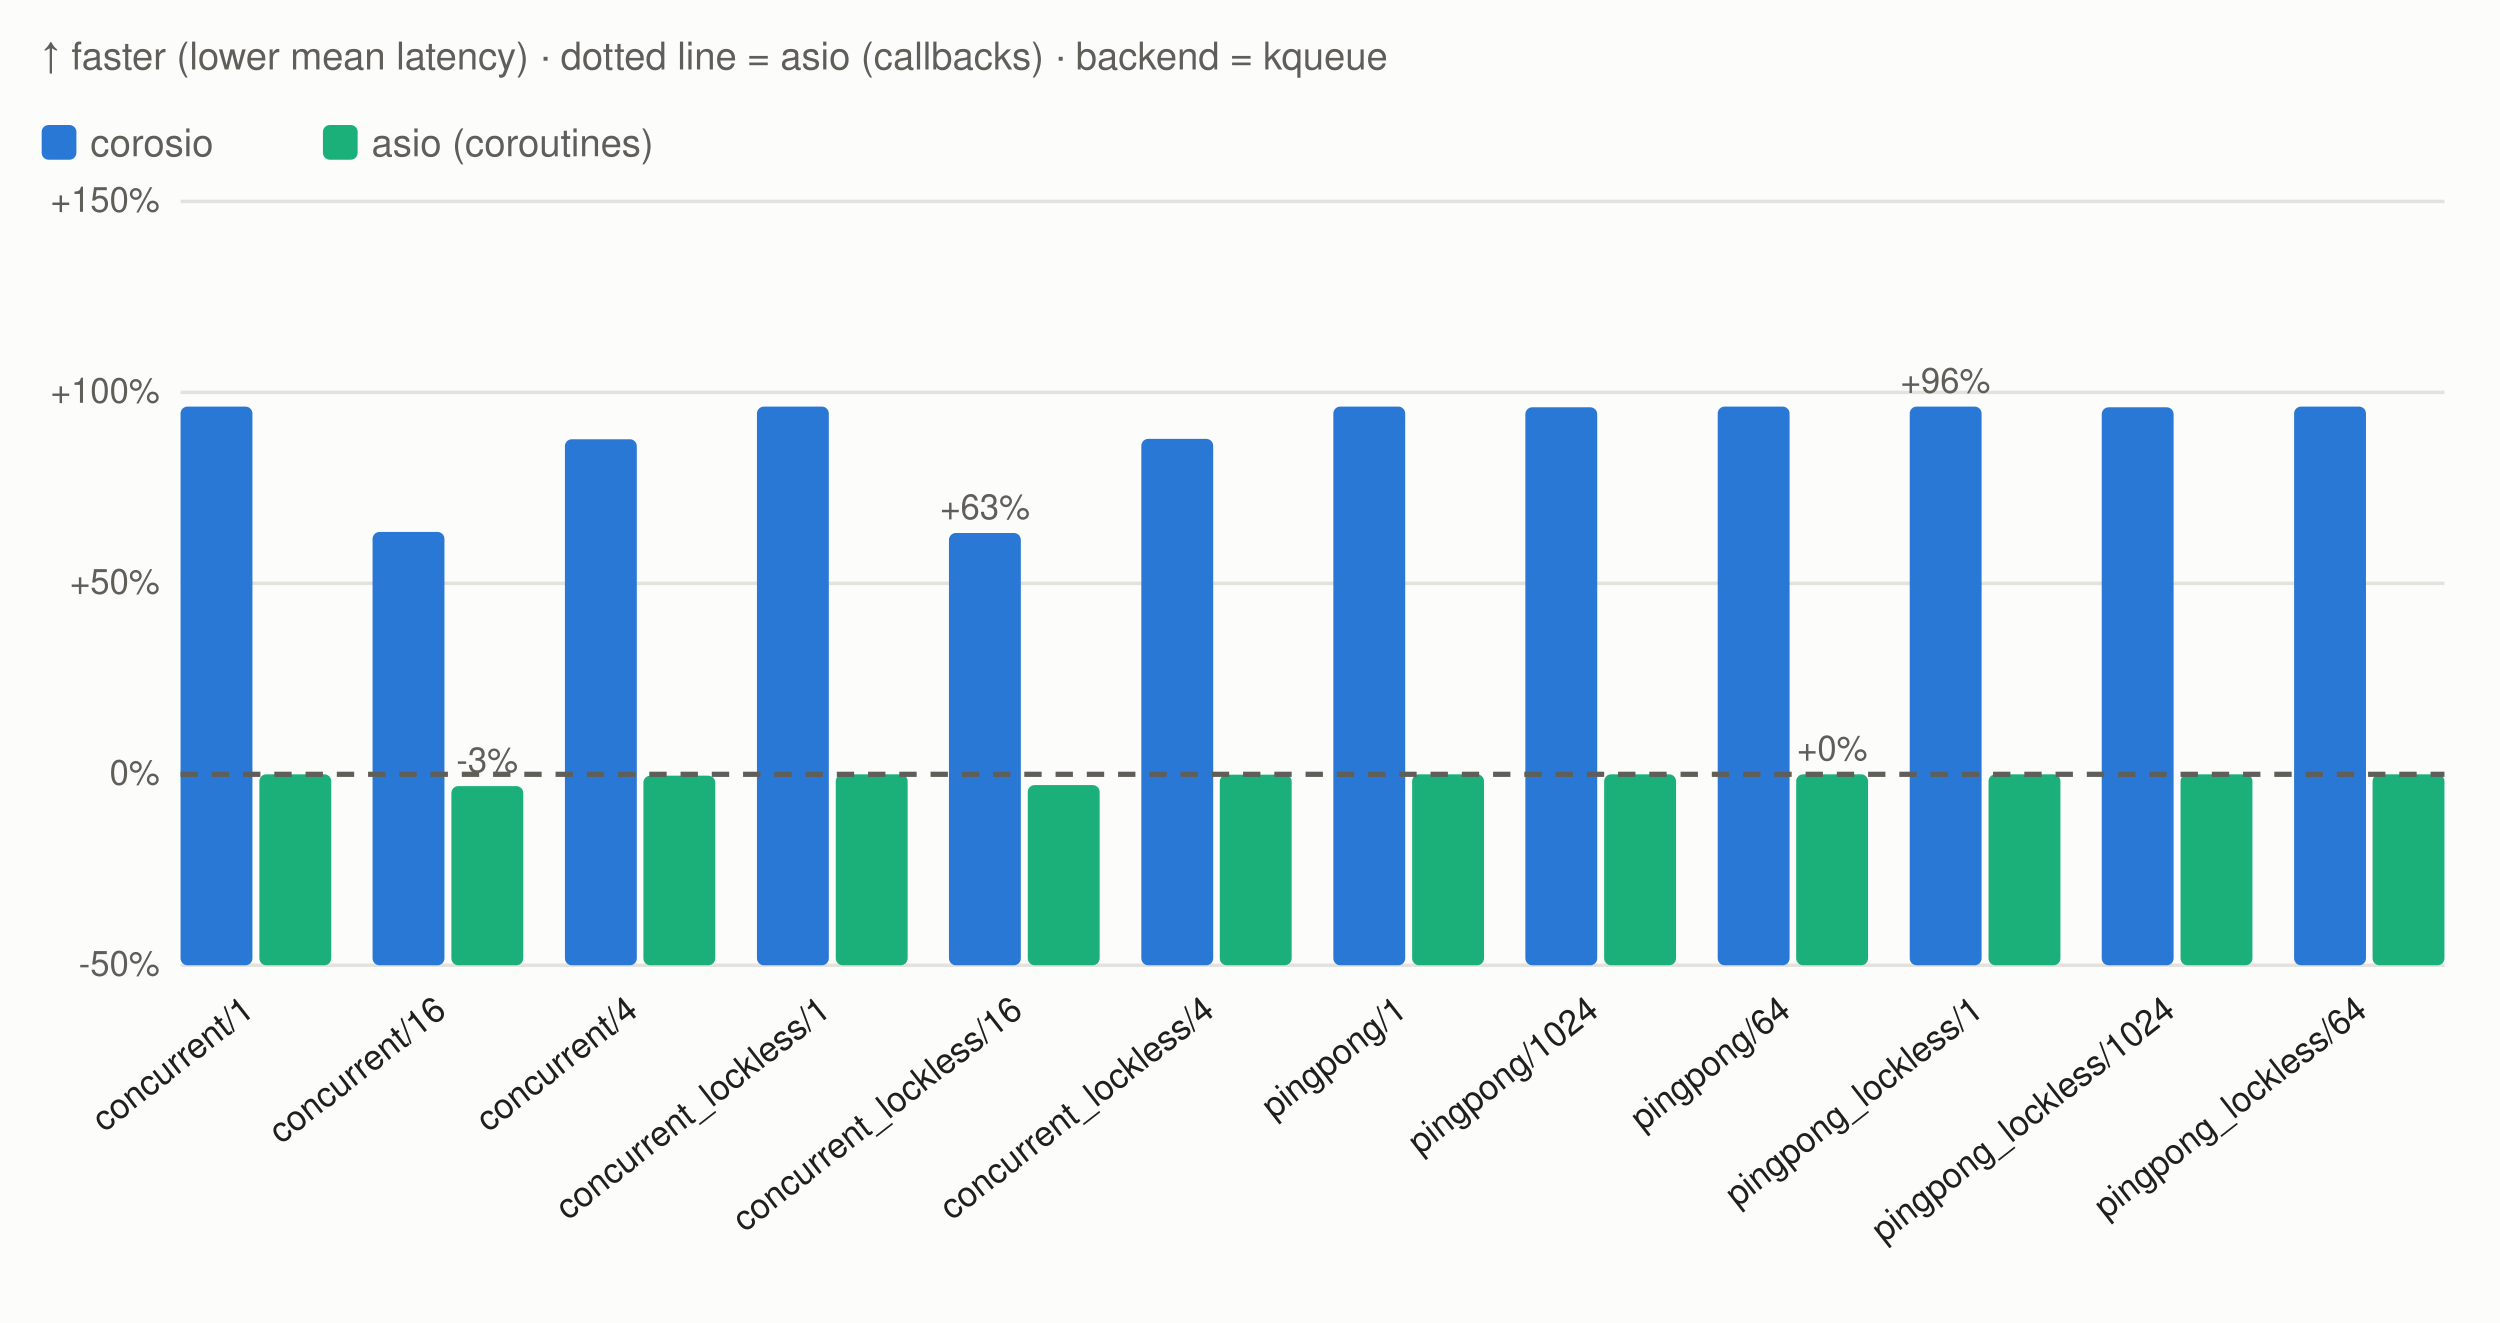
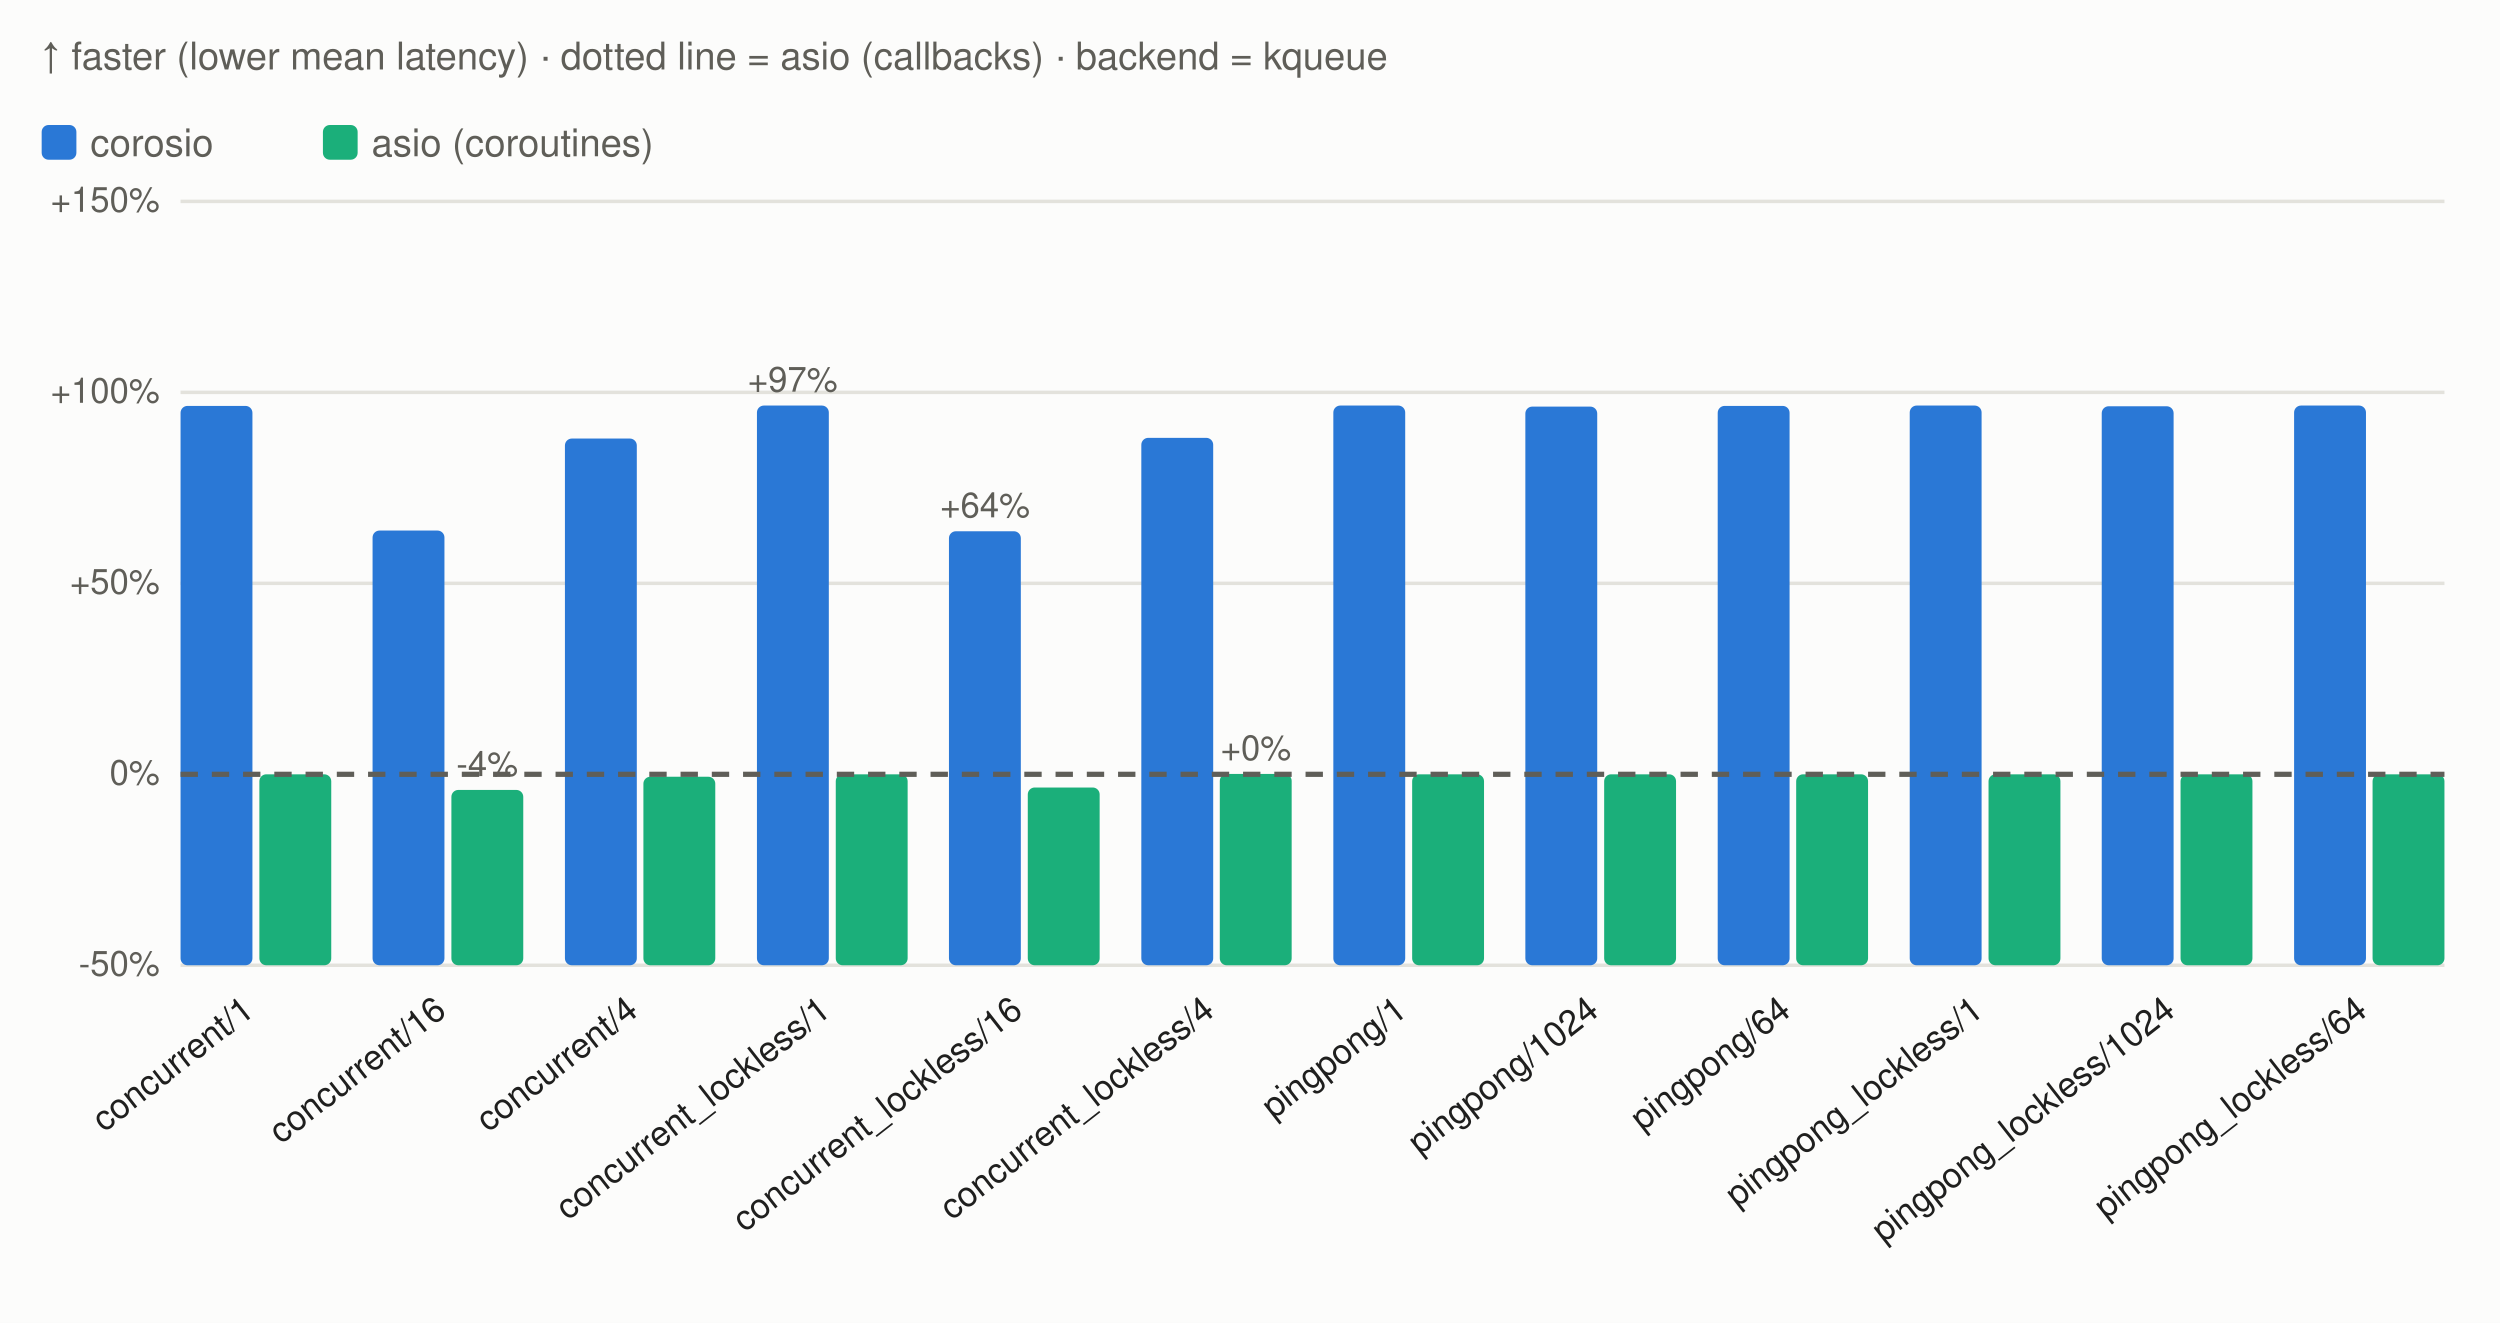
<svg xmlns="http://www.w3.org/2000/svg" class="bch-chart" width="720" height="381" viewBox="0 0 720 381">
  <style>.bch-chart{width:100%;height:auto;overflow:visible}.imageblock.bch-block{align-items:stretch}.imageblock.bch-block .content{width:100%}.bch-seg-label{fill:#ffffff;font-weight:700}html.dark .bch-exact&gt;summary.title,html.dark .bch-exact summary.title{color:var(--text-main-text-primary,#ffffff)}.boostlook .doc .openblock.bch-card{border:1px solid var(--border-border-secondary,#e3e2dc);border-radius:10px;padding:14px 14px 4px;margin-top:1.4rem;margin-bottom:1.4rem}.boostlook .doc .bch-card .imageblock.bch-block{margin-top:0;margin-bottom:0.25rem}.boostlook .doc .bch-card details.bch-exact{margin-top:0;margin-bottom:0.5rem;margin-left:0}.boostlook .doc .bch-card details.bch-exact&gt;summary{margin-left:2rem}.boostlook .doc .bch-card table.stretch,.boostlook #content .bch-card table.stretch{width:100%;margin-left:0;font-size:0.88em}.boostlook .doc .bch-card table.stretch td,.boostlook .doc .bch-card table.stretch th{padding:0.3rem 0.55rem}@media (prefers-color-scheme: dark) {.bch-surface{fill:#1a1a19}.bch-ink{fill:#ffffff}.bch-ink2{fill:#c3c2b7}.bch-grid{stroke:#3a3a38}.bch-zero{stroke:#c3c2b7}.bch-s-native{fill:#3987e5}.bch-s-uring{fill:#d95926}.bch-s-cb{fill:#199e70}.bch-div-pos{fill:#3987e5}.bch-div-neg{fill:#e66767}.bch-div-mid{fill:#383835}}html:not(.dark) .bch-surface{fill:transparent}html:not(.dark) .bch-ink{fill:#1f1f1e}html:not(.dark) .bch-ink2{fill:#5f5e58}html:not(.dark) .bch-grid{stroke:#e3e2dc}html:not(.dark) .bch-zero{stroke:#5f5e58}html:not(.dark) .bch-s-native{fill:#2a78d6}html:not(.dark) .bch-s-uring{fill:#eb6834}html:not(.dark) .bch-s-cb{fill:#1baf7a}html:not(.dark) .bch-div-pos{fill:#2a78d6}html:not(.dark) .bch-div-neg{fill:#e34948}html:not(.dark) .bch-div-mid{fill:#f0efec}html.dark .bch-surface{fill:transparent}html.dark .bch-ink{fill:#ffffff}html.dark .bch-ink2{fill:#c3c2b7}html.dark .bch-grid{stroke:#3a3a38}html.dark .bch-zero{stroke:#c3c2b7}html.dark .bch-s-native{fill:#3987e5}html.dark .bch-s-uring{fill:#d95926}html.dark .bch-s-cb{fill:#199e70}html.dark .bch-div-pos{fill:#3987e5}html.dark .bch-div-neg{fill:#e66767}html.dark .bch-div-mid{fill:#383835}</style>
  <rect width="720" height="381" class="bch-surface" fill="#fcfcfb" />
  <text x="12" y="20" font-family="-apple-system,Segoe UI,Helvetica,Arial,sans-serif" font-size="11" class="bch-ink2" fill="#5f5e58">↑ faster (lower mean latency) · dotted line = asio (callbacks) · backend = kqueue</text>
  <rect x="12" y="36" width="10" height="10" rx="2" class="bch-s-native" fill="#2a78d6" />
  <text x="26" y="45" font-family="-apple-system,Segoe UI,Helvetica,Arial,sans-serif" font-size="11" class="bch-ink2" fill="#5f5e58">corosio</text>
  <rect x="93" y="36" width="10" height="10" rx="2" class="bch-s-cb" fill="#1baf7a" />
  <text x="107" y="45" font-family="-apple-system,Segoe UI,Helvetica,Arial,sans-serif" font-size="11" class="bch-ink2" fill="#5f5e58">asio (coroutines)</text>
  <line x1="52" y1="278.0" x2="704" y2="278.0" class="bch-grid" stroke="#e3e2dc" stroke-width="1" />
  <text x="46" y="281.0" font-family="-apple-system,Segoe UI,Helvetica,Arial,sans-serif" font-size="10" class="bch-ink2" fill="#5f5e58" text-anchor="end">-50%</text>
  <line x1="52" y1="168.0" x2="704" y2="168.0" class="bch-grid" stroke="#e3e2dc" stroke-width="1" />
  <text x="46" y="171.0" font-family="-apple-system,Segoe UI,Helvetica,Arial,sans-serif" font-size="10" class="bch-ink2" fill="#5f5e58" text-anchor="end">+50%</text>
  <line x1="52" y1="113.0" x2="704" y2="113.0" class="bch-grid" stroke="#e3e2dc" stroke-width="1" />
  <text x="46" y="116.0" font-family="-apple-system,Segoe UI,Helvetica,Arial,sans-serif" font-size="10" class="bch-ink2" fill="#5f5e58" text-anchor="end">+100%</text>
  <line x1="52" y1="58.0" x2="704" y2="58.0" class="bch-grid" stroke="#e3e2dc" stroke-width="1" />
  <text x="46" y="61.0" font-family="-apple-system,Segoe UI,Helvetica,Arial,sans-serif" font-size="10" class="bch-ink2" fill="#5f5e58" text-anchor="end">+150%</text>
  <text x="46" y="226.0" font-family="-apple-system,Segoe UI,Helvetica,Arial,sans-serif" font-size="10" class="bch-ink2" fill="#5f5e58" text-anchor="end">0%</text>
-   <rect x="52.0" y="117.1" width="20.7" height="160.9" rx="2" class="bch-s-native" fill="#2a78d6" />
+   <rect x="52.0" y="116.9" width="20.7" height="161.1" rx="2" class="bch-s-native" fill="#2a78d6" />
  <rect x="74.7" y="223.0" width="20.7" height="55.0" rx="2" class="bch-s-cb" fill="#1baf7a" />
  <text x="73.7" y="292.0" font-family="-apple-system,Segoe UI,Helvetica,Arial,sans-serif" font-size="10" class="bch-ink" fill="#1f1f1e" text-anchor="end" transform="rotate(-38 73.7 292.0)">concurrent/1</text>
-   <rect x="107.3" y="153.2" width="20.7" height="124.8" rx="2" class="bch-s-native" fill="#2a78d6" />
-   <rect x="130.0" y="226.4" width="20.7" height="51.6" rx="2" class="bch-s-cb" fill="#1baf7a" />
-   <text x="140.3" y="222.4" font-family="-apple-system,Segoe UI,Helvetica,Arial,sans-serif" font-size="10" class="bch-ink2" fill="#5f5e58" text-anchor="middle">-3%</text>
+   <rect x="107.3" y="152.8" width="20.7" height="125.2" rx="2" class="bch-s-native" fill="#2a78d6" />
+   <rect x="130.0" y="227.5" width="20.7" height="50.5" rx="2" class="bch-s-cb" fill="#1baf7a" />
+   <text x="140.3" y="223.5" font-family="-apple-system,Segoe UI,Helvetica,Arial,sans-serif" font-size="10" class="bch-ink2" fill="#5f5e58" text-anchor="middle">-4%</text>
  <text x="129.0" y="292.0" font-family="-apple-system,Segoe UI,Helvetica,Arial,sans-serif" font-size="10" class="bch-ink" fill="#1f1f1e" text-anchor="end" transform="rotate(-38 129.0 292.0)">concurrent/16</text>
-   <rect x="162.7" y="126.5" width="20.7" height="151.5" rx="2" class="bch-s-native" fill="#2a78d6" />
-   <rect x="185.3" y="223.4" width="20.7" height="54.6" rx="2" class="bch-s-cb" fill="#1baf7a" />
+   <rect x="162.7" y="126.3" width="20.7" height="151.7" rx="2" class="bch-s-native" fill="#2a78d6" />
+   <rect x="185.3" y="223.7" width="20.7" height="54.3" rx="2" class="bch-s-cb" fill="#1baf7a" />
  <text x="184.3" y="292.0" font-family="-apple-system,Segoe UI,Helvetica,Arial,sans-serif" font-size="10" class="bch-ink" fill="#1f1f1e" text-anchor="end" transform="rotate(-38 184.3 292.0)">concurrent/4</text>
-   <rect x="218.0" y="117.1" width="20.7" height="160.9" rx="2" class="bch-s-native" fill="#2a78d6" />
+   <rect x="218.0" y="116.8" width="20.7" height="161.2" rx="2" class="bch-s-native" fill="#2a78d6" />
+   <text x="228.3" y="112.8" font-family="-apple-system,Segoe UI,Helvetica,Arial,sans-serif" font-size="10" class="bch-ink2" fill="#5f5e58" text-anchor="middle">+97%</text>
  <rect x="240.7" y="223.0" width="20.7" height="55.0" rx="2" class="bch-s-cb" fill="#1baf7a" />
  <text x="239.7" y="292.0" font-family="-apple-system,Segoe UI,Helvetica,Arial,sans-serif" font-size="10" class="bch-ink" fill="#1f1f1e" text-anchor="end" transform="rotate(-38 239.7 292.0)">concurrent_lockless/1</text>
-   <rect x="273.3" y="153.5" width="20.7" height="124.5" rx="2" class="bch-s-native" fill="#2a78d6" />
-   <text x="283.7" y="149.5" font-family="-apple-system,Segoe UI,Helvetica,Arial,sans-serif" font-size="10" class="bch-ink2" fill="#5f5e58" text-anchor="middle">+63%</text>
-   <rect x="296.0" y="226.1" width="20.7" height="51.9" rx="2" class="bch-s-cb" fill="#1baf7a" />
+   <rect x="273.3" y="153.0" width="20.7" height="125.0" rx="2" class="bch-s-native" fill="#2a78d6" />
+   <text x="283.7" y="149.0" font-family="-apple-system,Segoe UI,Helvetica,Arial,sans-serif" font-size="10" class="bch-ink2" fill="#5f5e58" text-anchor="middle">+64%</text>
+   <rect x="296.0" y="226.8" width="20.7" height="51.2" rx="2" class="bch-s-cb" fill="#1baf7a" />
  <text x="295.0" y="292.0" font-family="-apple-system,Segoe UI,Helvetica,Arial,sans-serif" font-size="10" class="bch-ink" fill="#1f1f1e" text-anchor="end" transform="rotate(-38 295.0 292.0)">concurrent_lockless/16</text>
-   <rect x="328.7" y="126.4" width="20.7" height="151.6" rx="2" class="bch-s-native" fill="#2a78d6" />
-   <rect x="351.3" y="223.1" width="20.7" height="54.9" rx="2" class="bch-s-cb" fill="#1baf7a" />
+   <rect x="328.7" y="126.1" width="20.7" height="151.9" rx="2" class="bch-s-native" fill="#2a78d6" />
+   <rect x="351.3" y="222.9" width="20.7" height="55.1" rx="2" class="bch-s-cb" fill="#1baf7a" />
+   <text x="361.7" y="218.9" font-family="-apple-system,Segoe UI,Helvetica,Arial,sans-serif" font-size="10" class="bch-ink2" fill="#5f5e58" text-anchor="middle">+0%</text>
  <text x="350.3" y="292.0" font-family="-apple-system,Segoe UI,Helvetica,Arial,sans-serif" font-size="10" class="bch-ink" fill="#1f1f1e" text-anchor="end" transform="rotate(-38 350.3 292.0)">concurrent_lockless/4</text>
-   <rect x="384.0" y="117.1" width="20.7" height="160.9" rx="2" class="bch-s-native" fill="#2a78d6" />
+   <rect x="384.0" y="116.8" width="20.7" height="161.2" rx="2" class="bch-s-native" fill="#2a78d6" />
  <rect x="406.7" y="223.0" width="20.7" height="55.0" rx="2" class="bch-s-cb" fill="#1baf7a" />
  <text x="405.7" y="292.0" font-family="-apple-system,Segoe UI,Helvetica,Arial,sans-serif" font-size="10" class="bch-ink" fill="#1f1f1e" text-anchor="end" transform="rotate(-38 405.7 292.0)">pingpong/1</text>
-   <rect x="439.3" y="117.3" width="20.7" height="160.7" rx="2" class="bch-s-native" fill="#2a78d6" />
+   <rect x="439.3" y="117.1" width="20.7" height="160.9" rx="2" class="bch-s-native" fill="#2a78d6" />
  <rect x="462.0" y="223.0" width="20.7" height="55.0" rx="2" class="bch-s-cb" fill="#1baf7a" />
  <text x="461.0" y="292.0" font-family="-apple-system,Segoe UI,Helvetica,Arial,sans-serif" font-size="10" class="bch-ink" fill="#1f1f1e" text-anchor="end" transform="rotate(-38 461.0 292.0)">pingpong/1024</text>
-   <rect x="494.7" y="117.1" width="20.7" height="160.9" rx="2" class="bch-s-native" fill="#2a78d6" />
+   <rect x="494.7" y="116.9" width="20.7" height="161.1" rx="2" class="bch-s-native" fill="#2a78d6" />
  <rect x="517.3" y="223.0" width="20.7" height="55.0" rx="2" class="bch-s-cb" fill="#1baf7a" />
-   <text x="527.7" y="219.0" font-family="-apple-system,Segoe UI,Helvetica,Arial,sans-serif" font-size="10" class="bch-ink2" fill="#5f5e58" text-anchor="middle">+0%</text>
  <text x="516.3" y="292.0" font-family="-apple-system,Segoe UI,Helvetica,Arial,sans-serif" font-size="10" class="bch-ink" fill="#1f1f1e" text-anchor="end" transform="rotate(-38 516.3 292.0)">pingpong/64</text>
-   <rect x="550.0" y="117.1" width="20.7" height="160.9" rx="2" class="bch-s-native" fill="#2a78d6" />
-   <text x="560.3" y="113.1" font-family="-apple-system,Segoe UI,Helvetica,Arial,sans-serif" font-size="10" class="bch-ink2" fill="#5f5e58" text-anchor="middle">+96%</text>
+   <rect x="550.0" y="116.8" width="20.7" height="161.2" rx="2" class="bch-s-native" fill="#2a78d6" />
  <rect x="572.7" y="223.0" width="20.7" height="55.0" rx="2" class="bch-s-cb" fill="#1baf7a" />
  <text x="571.7" y="292.0" font-family="-apple-system,Segoe UI,Helvetica,Arial,sans-serif" font-size="10" class="bch-ink" fill="#1f1f1e" text-anchor="end" transform="rotate(-38 571.7 292.0)">pingpong_lockless/1</text>
-   <rect x="605.3" y="117.3" width="20.7" height="160.7" rx="2" class="bch-s-native" fill="#2a78d6" />
+   <rect x="605.3" y="117.0" width="20.7" height="161.0" rx="2" class="bch-s-native" fill="#2a78d6" />
  <rect x="628.0" y="223.0" width="20.7" height="55.0" rx="2" class="bch-s-cb" fill="#1baf7a" />
  <text x="627.0" y="292.0" font-family="-apple-system,Segoe UI,Helvetica,Arial,sans-serif" font-size="10" class="bch-ink" fill="#1f1f1e" text-anchor="end" transform="rotate(-38 627.0 292.0)">pingpong_lockless/1024</text>
-   <rect x="660.7" y="117.1" width="20.7" height="160.9" rx="2" class="bch-s-native" fill="#2a78d6" />
+   <rect x="660.7" y="116.8" width="20.7" height="161.2" rx="2" class="bch-s-native" fill="#2a78d6" />
  <rect x="683.3" y="223.0" width="20.7" height="55.0" rx="2" class="bch-s-cb" fill="#1baf7a" />
  <text x="682.3" y="292.0" font-family="-apple-system,Segoe UI,Helvetica,Arial,sans-serif" font-size="10" class="bch-ink" fill="#1f1f1e" text-anchor="end" transform="rotate(-38 682.3 292.0)">pingpong_lockless/64</text>
  <line x1="52" y1="223.0" x2="704" y2="223.0" class="bch-zero" stroke="#5f5e58" stroke-width="1.5" stroke-dasharray="5 4" />
</svg>
